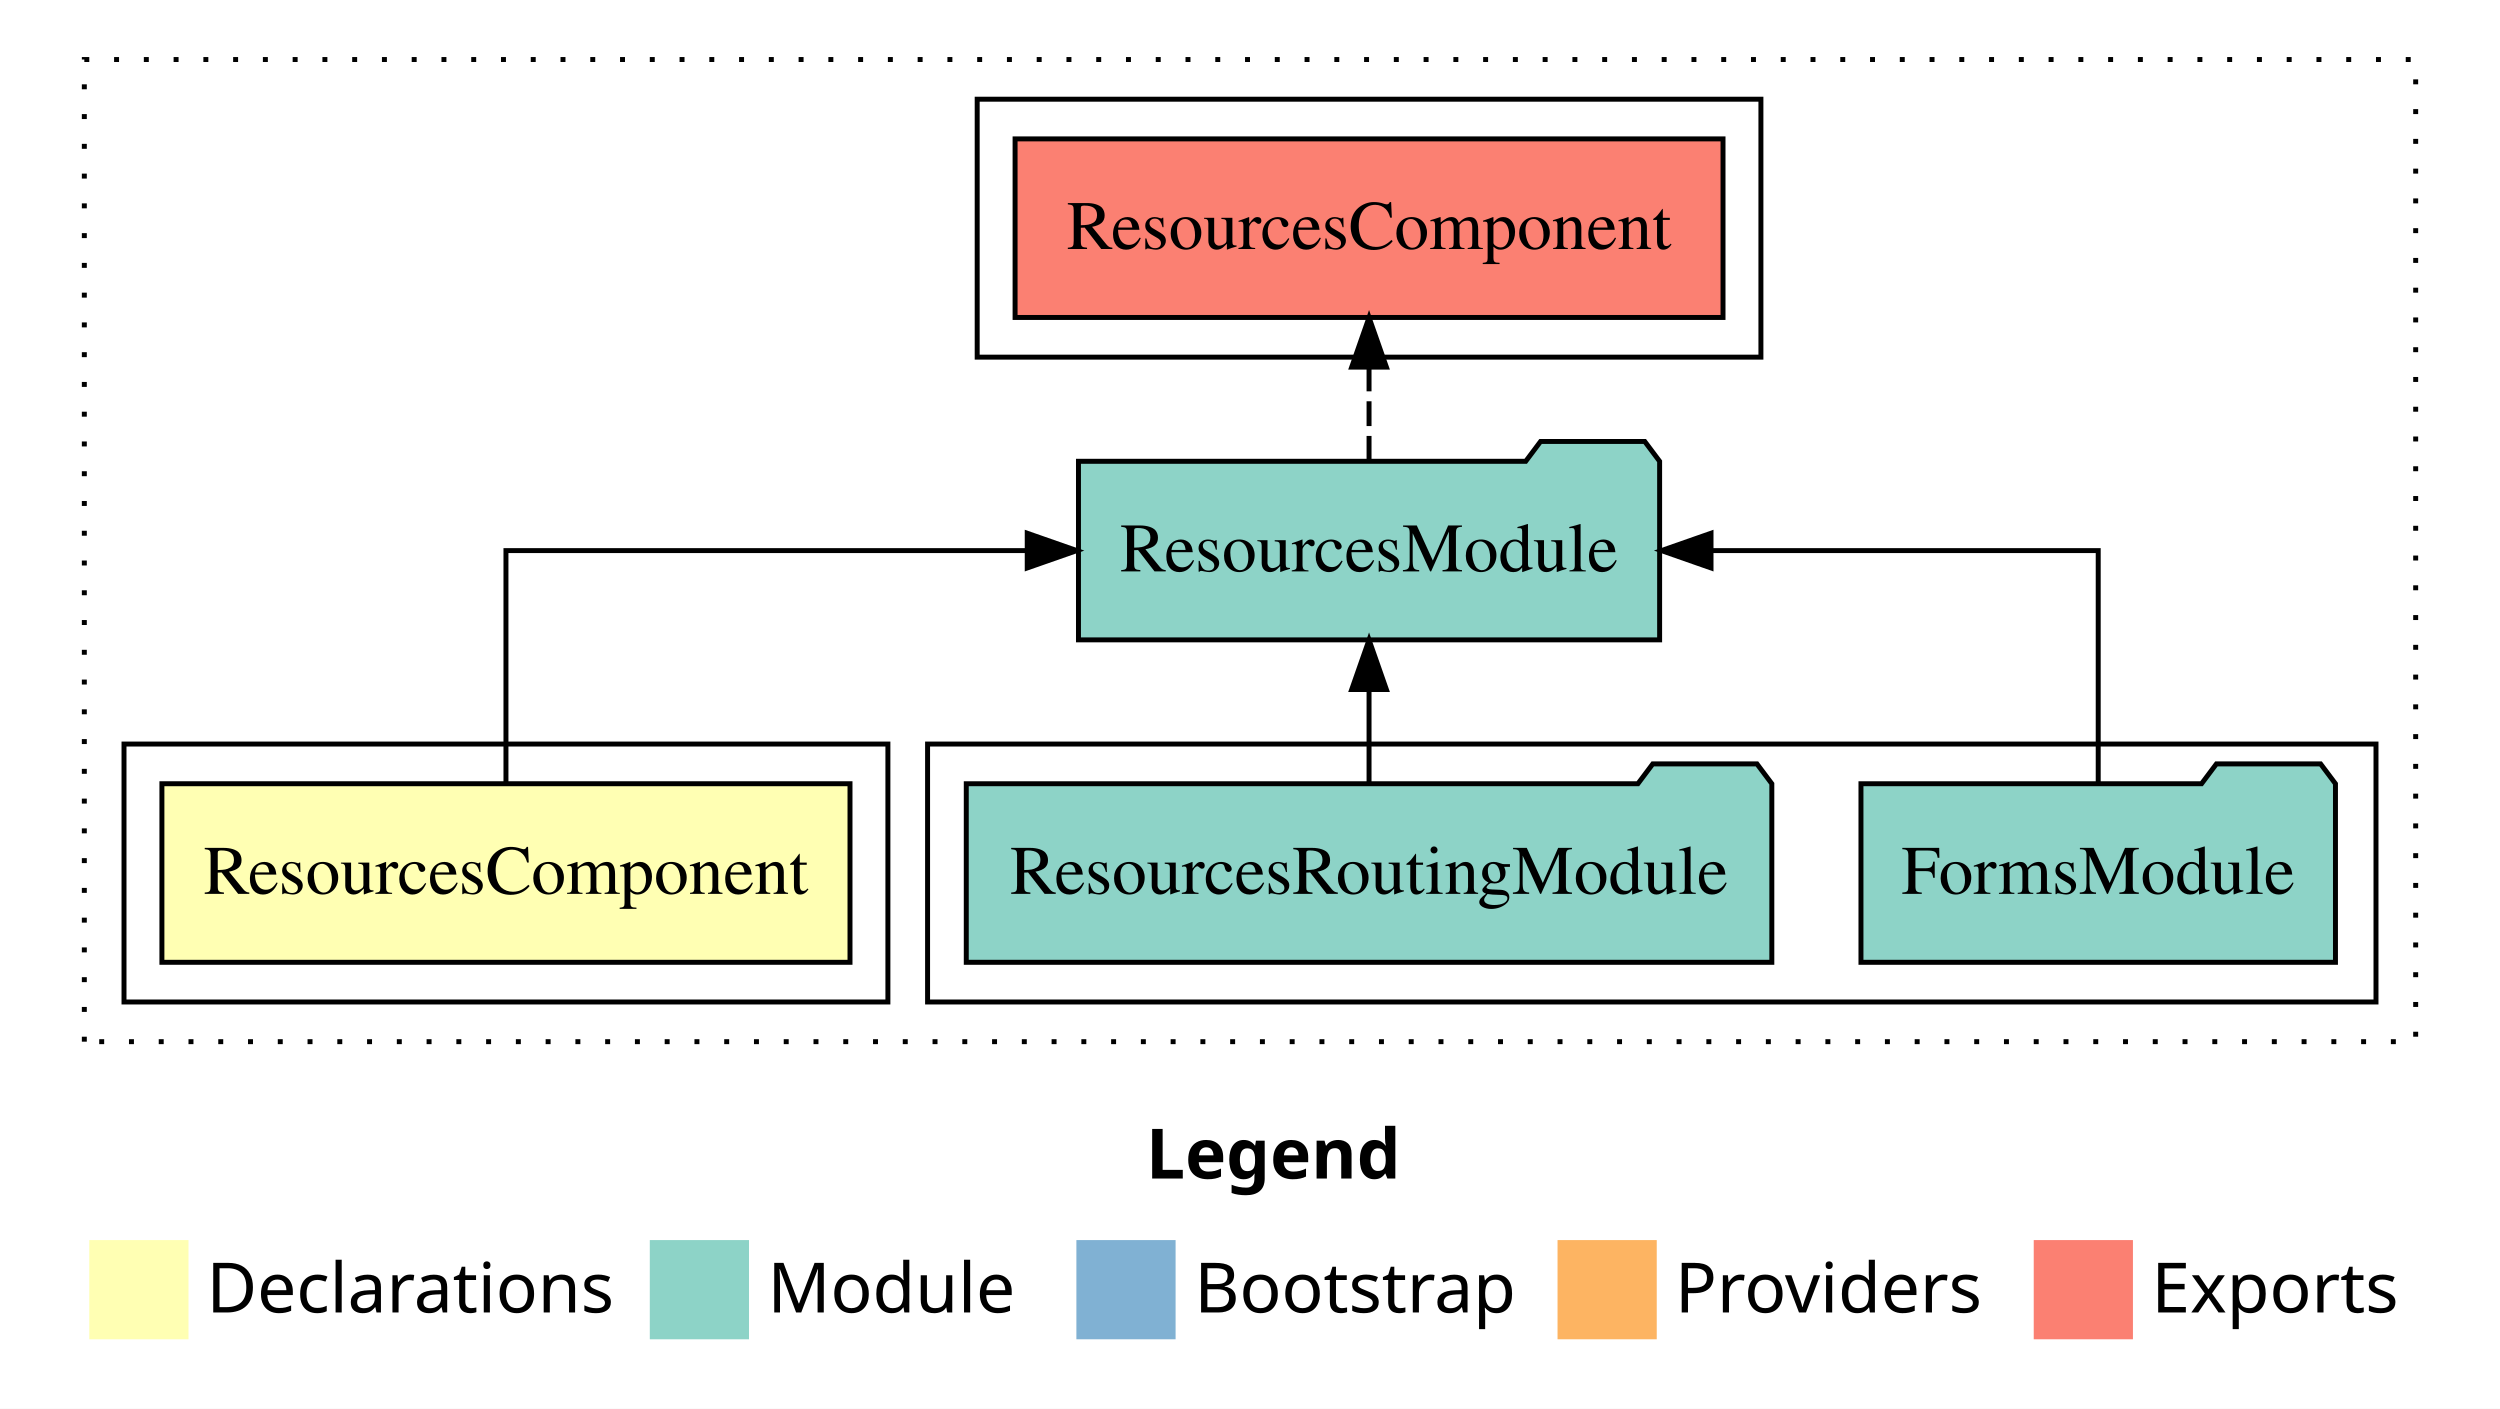
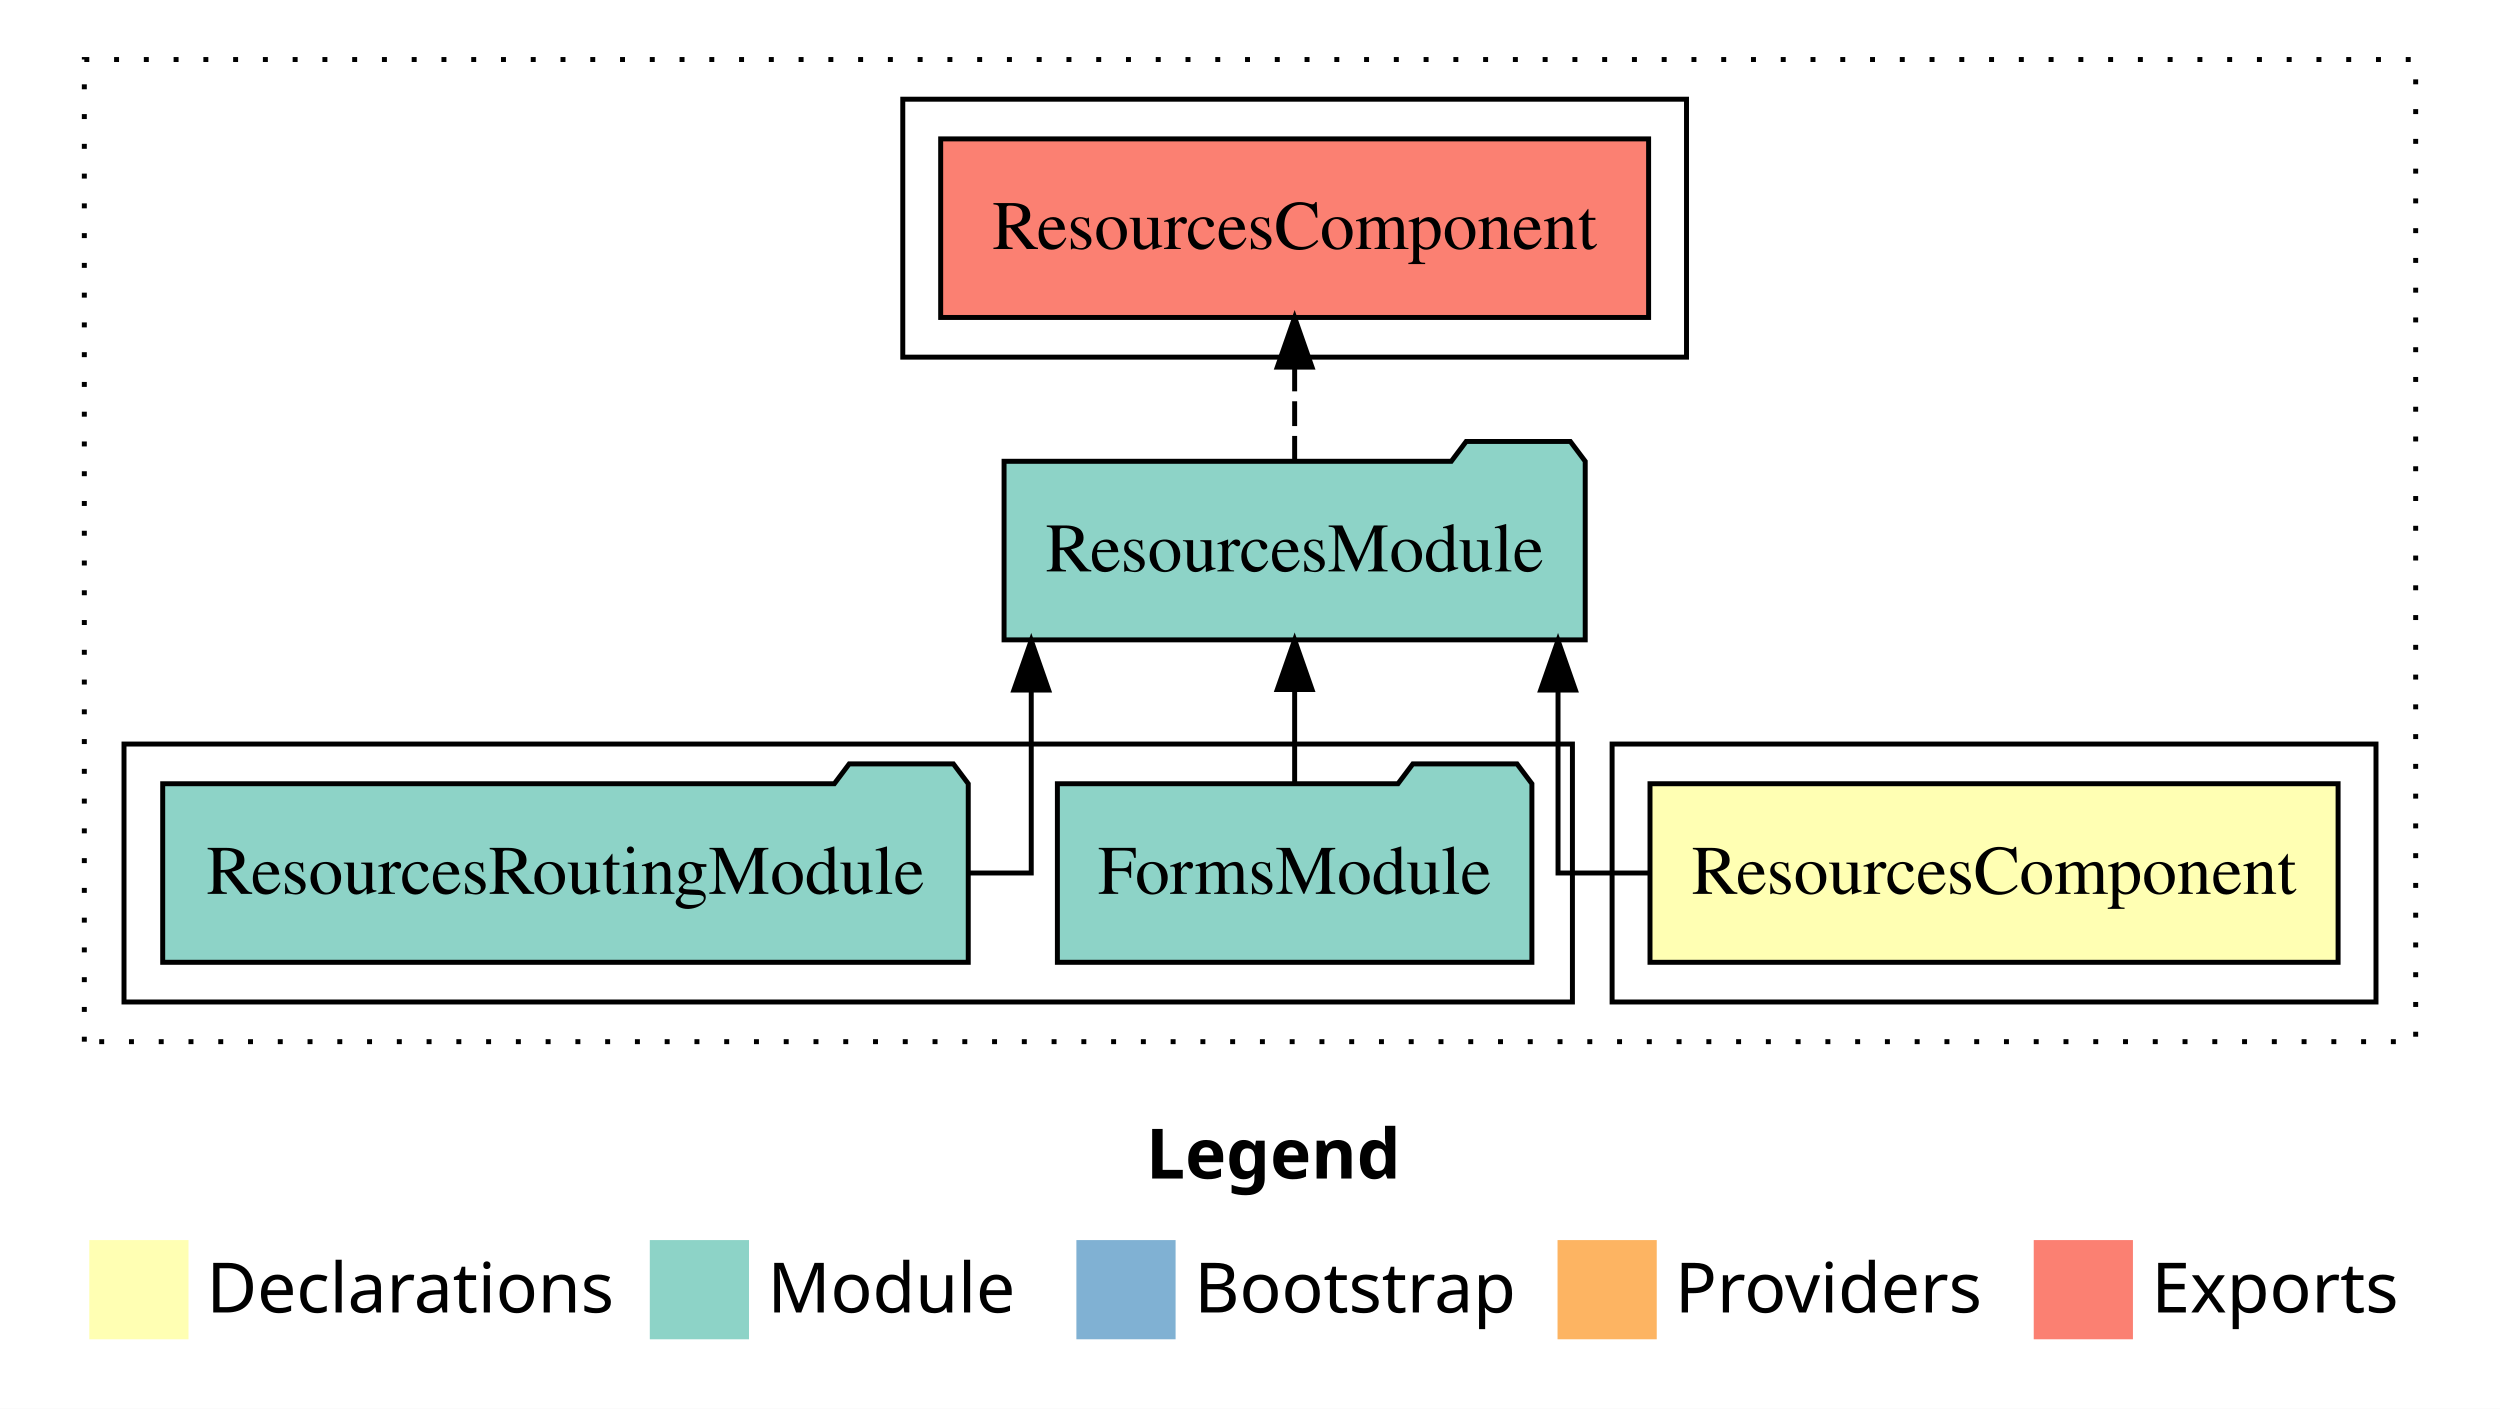
<svg xmlns="http://www.w3.org/2000/svg" width="504pt" height="284pt" viewBox="0.00 0.00 504.00 284.00">
  <g id="graph0" class="graph" transform="scale(1 1) rotate(0) translate(4 280)">
    <polygon fill="white" stroke="transparent" points="-4,4 -4,-280 500,-280 500,4 -4,4" />
    <text text-anchor="start" x="227.01" y="-42.4" font-family="sans-serif" font-weight="bold" font-size="14.00">Legend</text>
    <polygon fill="#ffffb3" stroke="transparent" points="14,-10 14,-30 34,-30 34,-10 14,-10" />
    <text text-anchor="start" x="37.63" y="-15.4" font-family="sans-serif" font-size="14.00">  Declarations</text>
    <polygon fill="#8dd3c7" stroke="transparent" points="127,-10 127,-30 147,-30 147,-10 127,-10" />
    <text text-anchor="start" x="150.73" y="-15.4" font-family="sans-serif" font-size="14.00">  Module</text>
    <polygon fill="#80b1d3" stroke="transparent" points="213,-10 213,-30 233,-30 233,-10 213,-10" />
    <text text-anchor="start" x="236.78" y="-15.4" font-family="sans-serif" font-size="14.00">  Bootstrap</text>
    <polygon fill="#fdb462" stroke="transparent" points="310,-10 310,-30 330,-30 330,-10 310,-10" />
    <text text-anchor="start" x="333.67" y="-15.4" font-family="sans-serif" font-size="14.00">  Providers</text>
    <polygon fill="#fb8072" stroke="transparent" points="406,-10 406,-30 426,-30 426,-10 406,-10" />
    <text text-anchor="start" x="429.73" y="-15.4" font-family="sans-serif" font-size="14.00">  Exports</text>
    <g id="clust1" class="cluster">
      <polygon fill="none" stroke="black" stroke-dasharray="1,5" points="13,-70 13,-268 483,-268 483,-70 13,-70" />
    </g>
-     <g id="clust4" class="cluster">
-       <polygon fill="none" stroke="black" points="183,-78 183,-130 475,-130 475,-78 183,-78" />
-     </g>
    <g id="clust2" class="cluster">
-       <polygon fill="none" stroke="black" points="21,-78 21,-130 175,-130 175,-78 21,-78" />
+       <polygon fill="none" stroke="black" points="321,-78 321,-130 475,-130 475,-78 321,-78" />
    </g>
    <g id="clust5" class="cluster">
-       <polygon fill="none" stroke="black" points="193,-208 193,-260 351,-260 351,-208 193,-208" />
+       <polygon fill="none" stroke="black" points="178,-208 178,-260 336,-260 336,-208 178,-208" />
+     </g>
+     <g id="clust4" class="cluster">
+       <polygon fill="none" stroke="black" points="21,-78 21,-130 313,-130 313,-78 21,-78" />
    </g>
    <g id="node1" class="node">
-       <polygon fill="#ffffb3" stroke="black" points="167.36,-122 28.64,-122 28.64,-86 167.36,-86 167.36,-122" />
-       <text text-anchor="middle" x="98" y="-99.8" font-family="Times,serif" font-size="14.00">ResourcesComponent</text>
+       <polygon fill="#ffffb3" stroke="black" points="467.36,-122 328.64,-122 328.64,-86 467.36,-86 467.36,-122" />
+       <text text-anchor="middle" x="398" y="-99.8" font-family="Times,serif" font-size="14.00">ResourcesComponent</text>
    </g>
    <g id="node2" class="node">
-       <polygon fill="#8dd3c7" stroke="black" points="330.58,-187 327.58,-191 306.58,-191 303.58,-187 213.42,-187 213.42,-151 330.58,-151 330.58,-187" />
-       <text text-anchor="middle" x="272" y="-164.8" font-family="Times,serif" font-size="14.00">ResourcesModule</text>
+       <polygon fill="#8dd3c7" stroke="black" points="315.58,-187 312.58,-191 291.58,-191 288.58,-187 198.42,-187 198.42,-151 315.58,-151 315.58,-187" />
+       <text text-anchor="middle" x="257" y="-164.8" font-family="Times,serif" font-size="14.00">ResourcesModule</text>
    </g>
    <g id="edge1" class="edge">
-       <path fill="none" stroke="black" d="M98,-122.11C98,-141.34 98,-169 98,-169 98,-169 203.09,-169 203.09,-169" />
-       <polygon fill="black" stroke="black" points="203.09,-172.5 213.09,-169 203.09,-165.5 203.09,-172.5" />
+       <path fill="none" stroke="black" d="M328.31,-104C317.65,-104 310.1,-104 310.1,-104 310.1,-104 310.1,-140.89 310.1,-140.89" />
+       <polygon fill="black" stroke="black" points="306.6,-140.89 310.1,-150.89 313.6,-140.89 306.6,-140.89" />
    </g>
    <g id="node5" class="node">
-       <polygon fill="#fb8072" stroke="black" points="343.36,-252 200.64,-252 200.64,-216 343.36,-216 343.36,-252" />
-       <text text-anchor="middle" x="272" y="-229.8" font-family="Times,serif" font-size="14.00">ResourcesComponent </text>
+       <polygon fill="#fb8072" stroke="black" points="328.36,-252 185.64,-252 185.64,-216 328.36,-216 328.36,-252" />
+       <text text-anchor="middle" x="257" y="-229.8" font-family="Times,serif" font-size="14.00">ResourcesComponent </text>
    </g>
    <g id="edge4" class="edge">
-       <path fill="none" stroke="black" stroke-dasharray="5,2" d="M272,-187.11C272,-187.11 272,-205.99 272,-205.99" />
-       <polygon fill="black" stroke="black" points="268.5,-205.99 272,-215.99 275.5,-205.99 268.5,-205.99" />
+       <path fill="none" stroke="black" stroke-dasharray="5,2" d="M257,-187.11C257,-187.11 257,-205.99 257,-205.99" />
+       <polygon fill="black" stroke="black" points="253.5,-205.99 257,-215.99 260.5,-205.99 253.5,-205.99" />
    </g>
    <g id="node3" class="node">
-       <polygon fill="#8dd3c7" stroke="black" points="466.83,-122 463.83,-126 442.83,-126 439.83,-122 371.17,-122 371.17,-86 466.83,-86 466.83,-122" />
-       <text text-anchor="middle" x="419" y="-99.8" font-family="Times,serif" font-size="14.00">FormsModule</text>
+       <polygon fill="#8dd3c7" stroke="black" points="304.83,-122 301.83,-126 280.83,-126 277.83,-122 209.17,-122 209.17,-86 304.83,-86 304.83,-122" />
+       <text text-anchor="middle" x="257" y="-99.8" font-family="Times,serif" font-size="14.00">FormsModule</text>
    </g>
    <g id="edge2" class="edge">
-       <path fill="none" stroke="black" d="M419,-122.11C419,-141.34 419,-169 419,-169 419,-169 340.94,-169 340.94,-169" />
-       <polygon fill="black" stroke="black" points="340.94,-165.5 330.94,-169 340.94,-172.5 340.94,-165.5" />
+       <path fill="none" stroke="black" d="M257,-122.11C257,-122.11 257,-140.99 257,-140.99" />
+       <polygon fill="black" stroke="black" points="253.5,-140.99 257,-150.99 260.5,-140.99 253.5,-140.99" />
    </g>
    <g id="node4" class="node">
-       <polygon fill="#8dd3c7" stroke="black" points="353.2,-122 350.2,-126 329.2,-126 326.2,-122 190.8,-122 190.8,-86 353.2,-86 353.2,-122" />
-       <text text-anchor="middle" x="272" y="-99.8" font-family="Times,serif" font-size="14.00">ResourcesRoutingModule</text>
+       <polygon fill="#8dd3c7" stroke="black" points="191.2,-122 188.2,-126 167.2,-126 164.2,-122 28.8,-122 28.8,-86 191.2,-86 191.2,-122" />
+       <text text-anchor="middle" x="110" y="-99.8" font-family="Times,serif" font-size="14.00">ResourcesRoutingModule</text>
    </g>
    <g id="edge3" class="edge">
-       <path fill="none" stroke="black" d="M272,-122.11C272,-122.11 272,-140.99 272,-140.99" />
-       <polygon fill="black" stroke="black" points="268.5,-140.99 272,-150.99 275.5,-140.99 268.5,-140.99" />
+       <path fill="none" stroke="black" d="M191.23,-104C198.91,-104 203.9,-104 203.9,-104 203.9,-104 203.9,-140.89 203.9,-140.89" />
+       <polygon fill="black" stroke="black" points="200.4,-140.89 203.9,-150.89 207.4,-140.89 200.4,-140.89" />
    </g>
  </g>
</svg>
